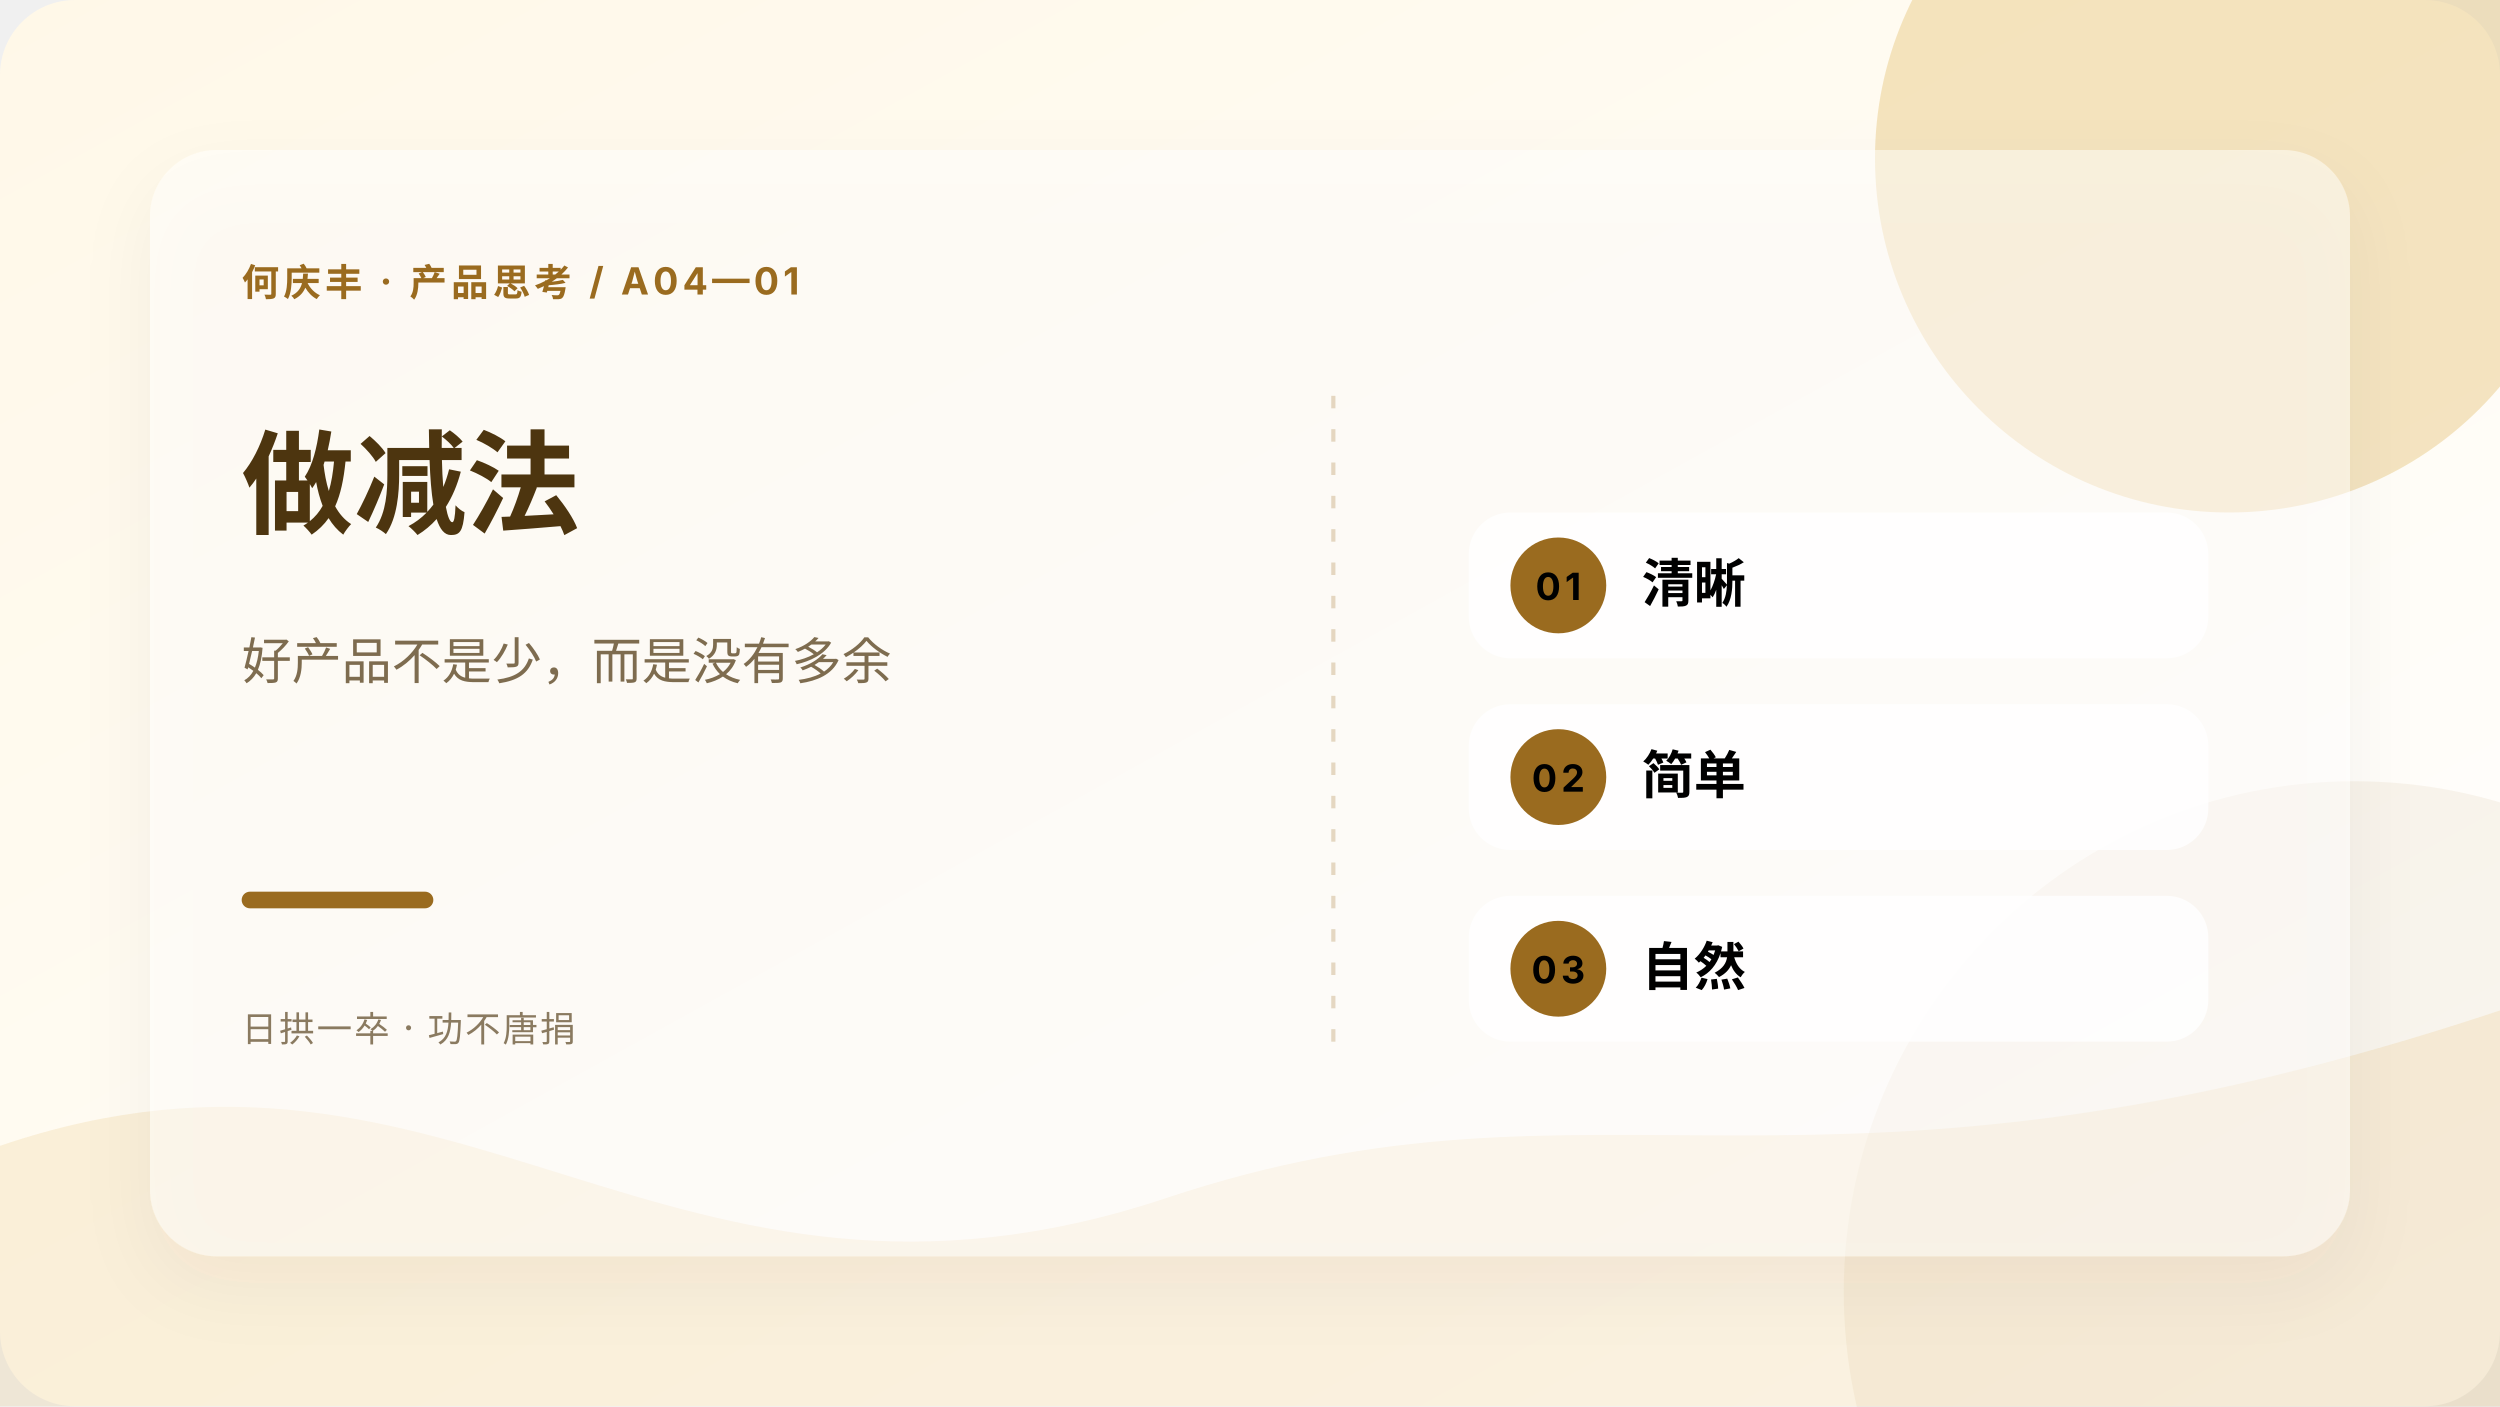
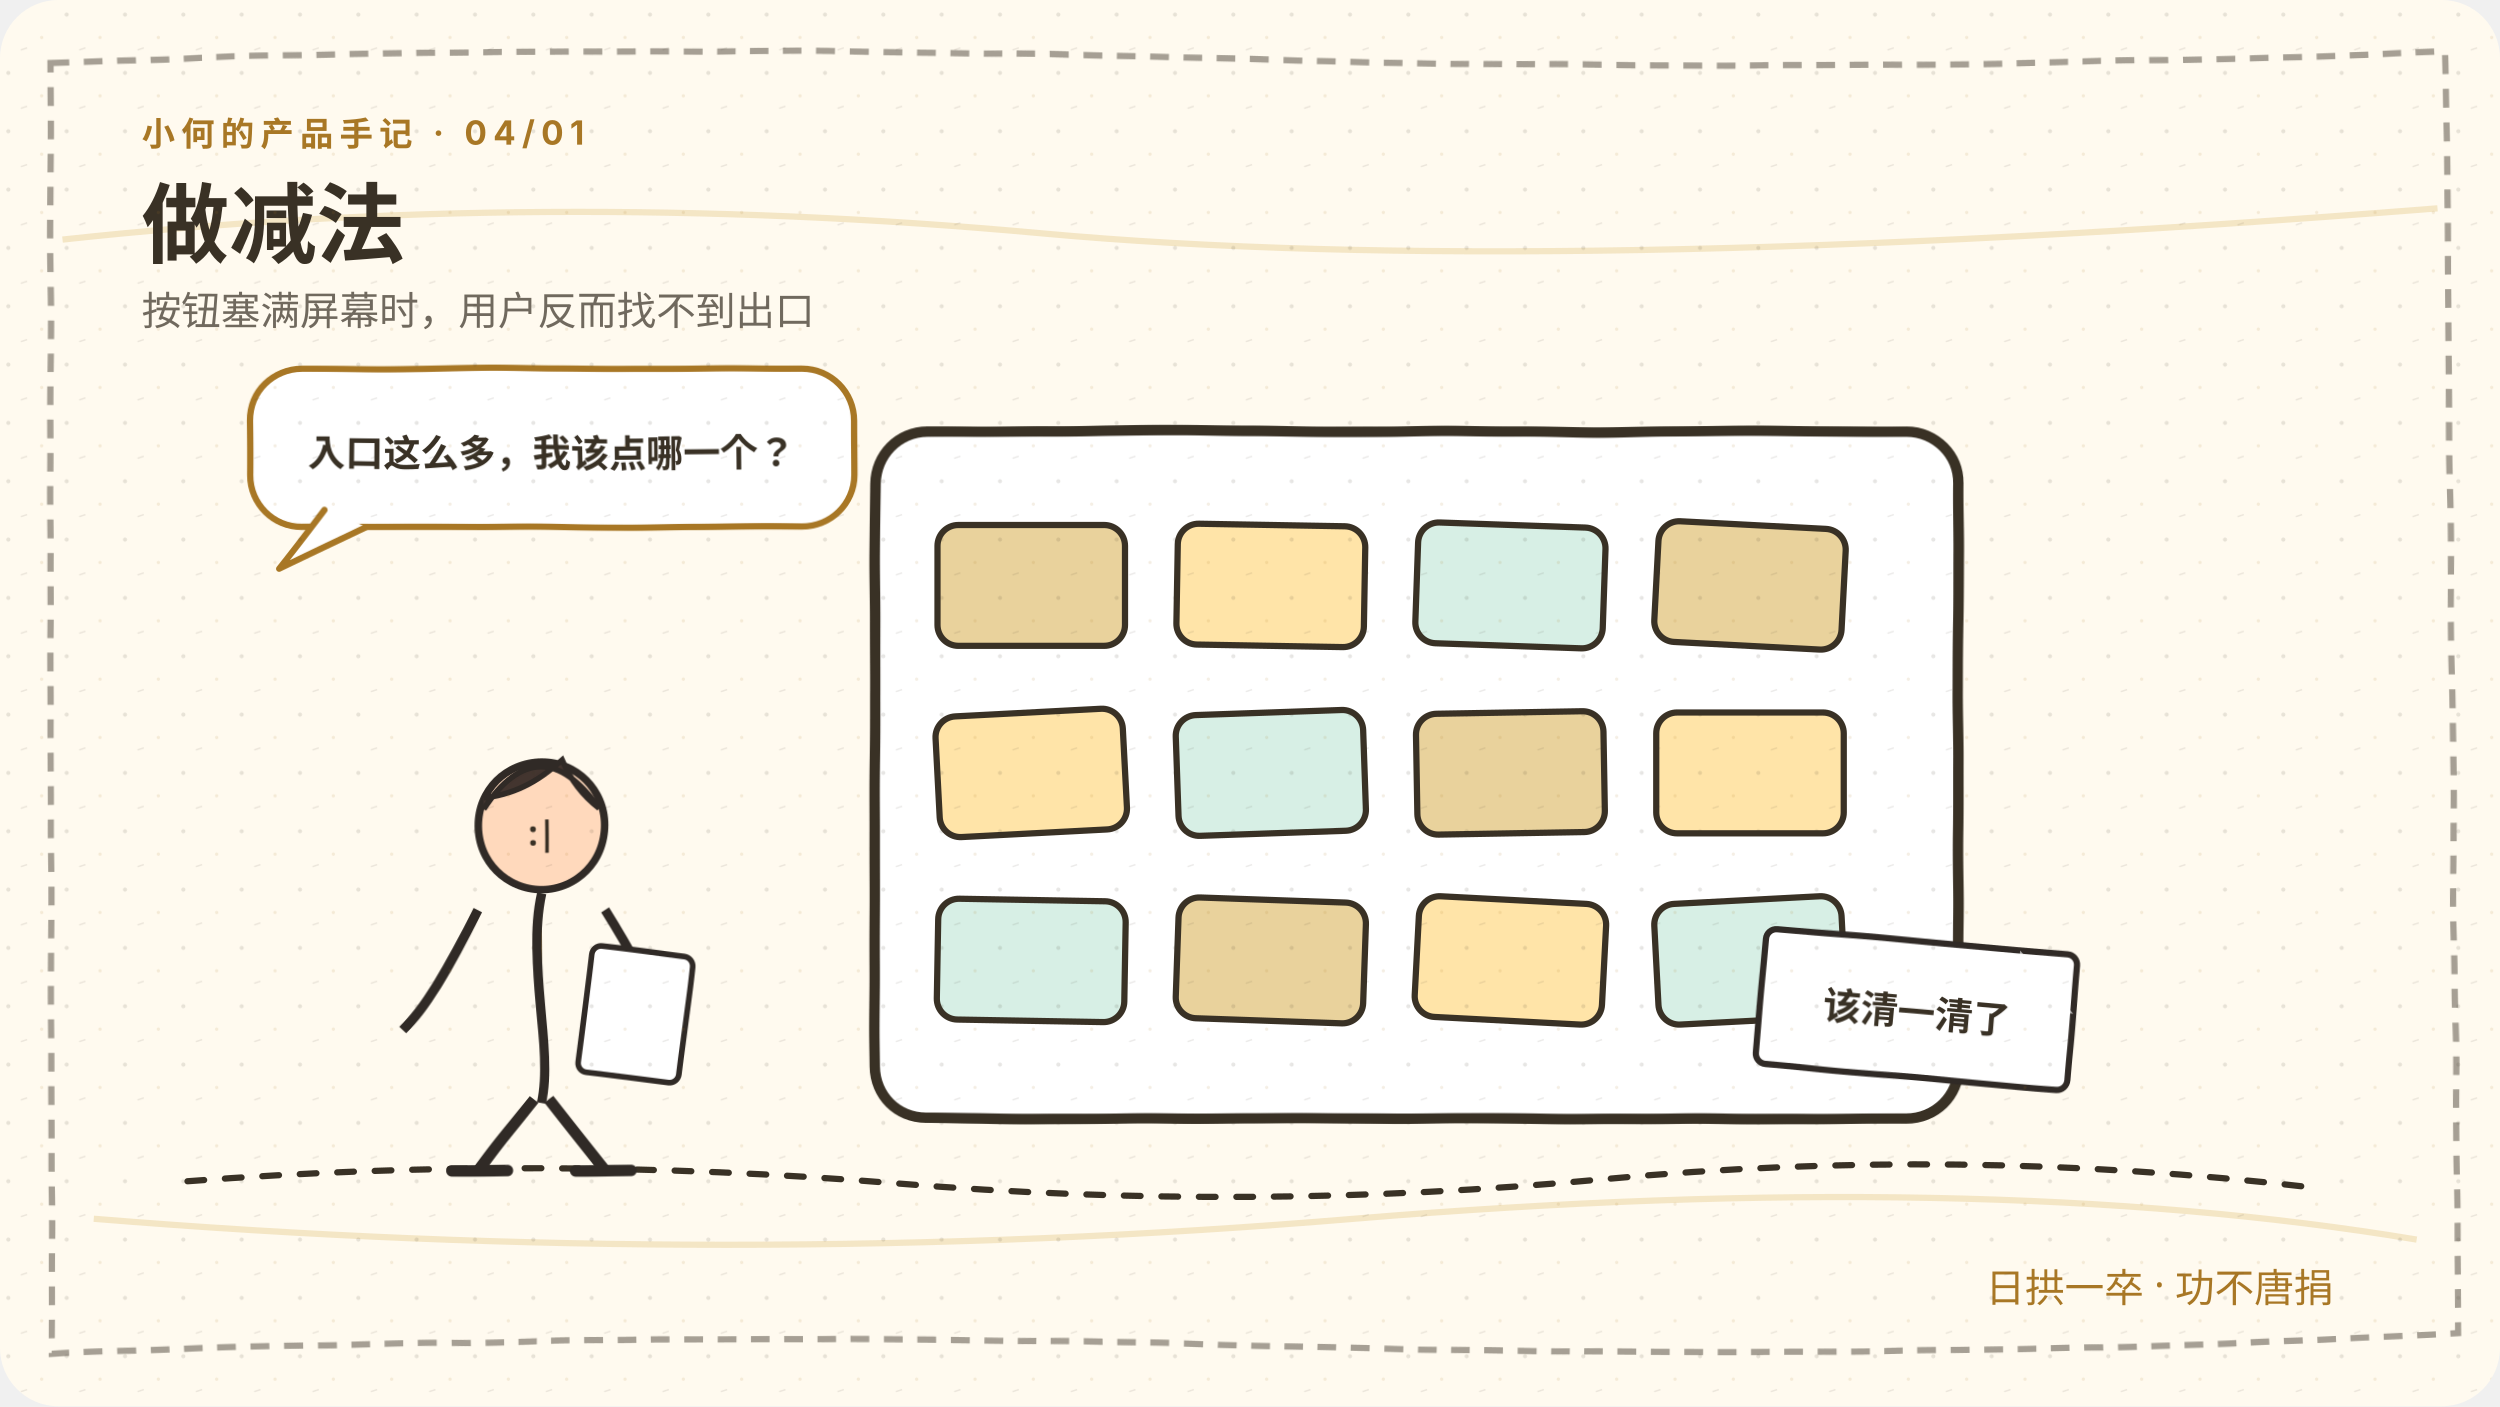
<svg xmlns="http://www.w3.org/2000/svg" width="1200" height="675" viewBox="0 0 1200 675" role="img" aria-labelledby="title desc">
  <defs>
-     <linearGradient id="bg" x1="0" y1="0" x2="1" y2="1">
-       <stop stop-color="#FFF8E8" />
-       <stop offset="1" stop-color="#FFFFFF" />
-     </linearGradient>
-     <filter id="shadow">
-       <feDropShadow dx="0" dy="14" stdDeviation="18" flood-color="#4D350F" flood-opacity=".10" />
+     <filter id="rough">
+       <feTurbulence type="fractalNoise" baseFrequency="0.015" numOctaves="2" seed="1" result="noise" />
+       <feDisplacementMap in="SourceGraphic" in2="noise" scale="1.6" />
    </filter>
+     <pattern id="grain" width="28" height="28" patternUnits="userSpaceOnUse">
+       <circle cx="4" cy="7" r="1" fill="#393125" opacity=".12" />
+       <circle cx="20" cy="18" r=".8" fill="#A87725" opacity=".12" />
+       <path d="M10 24 l3 -1" stroke="#393125" stroke-width=".7" opacity=".1" />
+     </pattern>
  </defs>
  <style>
-     .kicker,.num{font:700 18px -apple-system,BlinkMacSystemFont,"PingFang SC","Microsoft YaHei",sans-serif;letter-spacing:2px}
-     .title{font:800 54px -apple-system,BlinkMacSystemFont,"PingFang SC","Microsoft YaHei",sans-serif}
-     .subtitle{font:400 24px -apple-system,BlinkMacSystemFont,"PingFang SC","Microsoft YaHei",sans-serif}
-     .label{font:700 25px -apple-system,BlinkMacSystemFont,"PingFang SC","Microsoft YaHei",sans-serif}
-     .foot{font:500 17px -apple-system,BlinkMacSystemFont,"PingFang SC","Microsoft YaHei",sans-serif;letter-spacing:1px}
+     .sketch{filter:url(#rough)}
+     .kicker{font:700 16px -apple-system,BlinkMacSystemFont,"PingFang SC","Microsoft YaHei",sans-serif;letter-spacing:3px}
+     .title{font:700 42px "Kaiti SC",STKaiti,"KaiTi","PingFang SC",sans-serif}
+     .subtitle{font:400 19px "Kaiti SC",STKaiti,"KaiTi","PingFang SC",sans-serif}
+     .note{font:500 20px "Kaiti SC",STKaiti,"KaiTi","PingFang SC",sans-serif;fill:#393125}
+     .sticky{font:700 18px "Kaiti SC",STKaiti,"KaiTi","PingFang SC",sans-serif;fill:#393125}
+     .bubble{font:600 18px "Kaiti SC",STKaiti,"KaiTi","PingFang SC",sans-serif;fill:#393125}
+     .tiny{font:600 15px "Kaiti SC",STKaiti,"KaiTi","PingFang SC",sans-serif;fill:#fff}
+     .face{font:700 18px "Kaiti SC",STKaiti,"KaiTi",sans-serif;fill:#393125}
+     .bigq{font:800 82px "Kaiti SC",STKaiti,"KaiTi",sans-serif;fill:#A87725}
  </style>
-   <rect width="1200" height="675" rx="36" fill="url(#bg)" />
-   <circle cx="1070" cy="76" r="170" fill="#E7C77E" fill-opacity=".45" />
-   <circle cx="1130" cy="620" r="245" fill="#9A6B1F" fill-opacity=".07" />
-   <path d="M0 550 C220 475 320 655 560 575 C770 505 870 595 1200 485 V675 H0Z" fill="#E7C77E" fill-opacity=".22" />
-   <g filter="url(#shadow)">
-     <rect x="72" y="72" width="1056" height="531" rx="32" fill="#FFFFFF" fill-opacity=".48" />
+   <rect width="1200" height="675" rx="28" fill="#FFFAEF" />
+   <g opacity=".5">
+     <path d="M30 115 Q260 90 500 112 T1170 100" stroke="#E9D29C" stroke-width="3" fill="none" />
+     <path d="M45 585 Q350 610 650 585 T1160 595" stroke="#E9D29C" stroke-width="3" fill="none" />
  </g>
-   <text x="116" y="142" class="kicker" fill="#9A6B1F">何庆丰 · 产品思考  /  A04—01</text>
-   <text x="116" y="252" class="title" fill="#4D350F">做减法</text>
-   <text x="116" y="326" class="subtitle" fill="#4D350F" opacity=".72">好产品不是少，而是没有多余</text>
-   <rect x="116" y="428" width="92" height="8" rx="4" fill="#9A6B1F" />
-   <text x="116" y="500" class="foot" fill="#4D350F" opacity=".65">日拱一卒 · 功不唐捐</text>
-   <g>
-     <g>
-       <rect x="705" y="246" width="355" height="70" rx="20" fill="#FFFFFF" fill-opacity=".82" />
-       <circle cx="748" cy="281" r="23" fill="#9A6B1F" />
-       <text x="748" y="288" text-anchor="middle" class="num">01</text>
-       <text x="788" y="289" class="label">清晰</text>
+   <path d="M24 30 Q310 20 590 28 T1174 25 L1180 640 Q910 654 610 646 T25 650Z" fill="none" stroke="#393125" stroke-width="3" stroke-dasharray="9 7" opacity=".45" class="sketch" />
+   <text x="68" y="70" class="kicker" fill="#A87725">小何的产品手记  ·  04/01</text>
+   <text x="68" y="123" class="title" fill="#393125">做减法</text>
+   <text x="68" y="156" class="subtitle" fill="#393125" opacity=".72">按钮塞满屏幕时，用户反而找不到出口</text>
+   <g transform="translate(0 32)">
+     <path d="M90 535 Q260 522 430 536 T770 534 T1110 538" stroke="#393125" stroke-width="3" fill="none" stroke-linecap="round" stroke-linejoin="round" stroke-dasharray="8 10" />
+     <g class="sketch" transform="translate(260 530) scale(.9) translate(-260 -530)">
+       <circle cx="260" cy="346" r="34" fill="#FFD9BC" stroke="#302A26" stroke-width="4" />
+       <path d="M229 337 q30 -45 62 0 q-13 -10 -20 -26 q-20 18 -42 20" fill="#43352F" stroke="#302A26" stroke-width="3" />
+       <text x="260" y="356" text-anchor="middle" class="face">:|</text>
+       <path d="M260 382 C252 420 266 464 260 494" stroke="#302A26" stroke-width="5" fill="#A87725" />
+       <path d="M226 391 Q202 438 186 455" stroke="#302A26" stroke-width="5" fill="none" />
+       <path d="M294 391 Q315 424 324 450" stroke="#302A26" stroke-width="5" fill="none" />
+       <path d="M256 492 L226 530" stroke="#302A26" stroke-width="6" />
+       <path d="M264 492 L294 530" stroke="#302A26" stroke-width="6" />
+       <path d="M212 530 h30 M278 530 h30" stroke="#302A26" stroke-width="6" stroke-linecap="round" />
+       <rect x="283" y="412" width="54" height="68" rx="5" fill="#fff" stroke="#302A26" stroke-width="3" transform="rotate(7 305 446)" />
    </g>
-     <g>
-       <rect x="705" y="338" width="355" height="70" rx="20" fill="#FFFFFF" fill-opacity=".82" />
-       <circle cx="748" cy="373" r="23" fill="#9A6B1F" />
-       <text x="748" y="380" text-anchor="middle" class="num">02</text>
-       <text x="788" y="381" class="label">简单</text>
+     <rect x="420" y="175" width="520" height="330" rx="25" fill="#fff" stroke="#393125" stroke-width="5" class="sketch" />
+     <rect x="450" y="220" width="90" height="58" rx="10" fill="#E9D29C" stroke="#393125" stroke-width="3" transform="rotate(0 495 249)" />
+     <rect x="565" y="220" width="90" height="58" rx="10" fill="#FFE4A8" stroke="#393125" stroke-width="3" transform="rotate(1 610 249)" />
+     <rect x="680" y="220" width="90" height="58" rx="10" fill="#D7EFE5" stroke="#393125" stroke-width="3" transform="rotate(2 725 249)" />
+     <rect x="795" y="220" width="90" height="58" rx="10" fill="#E9D29C" stroke="#393125" stroke-width="3" transform="rotate(3 840 249)" />
+     <rect x="450" y="310" width="90" height="58" rx="10" fill="#FFE4A8" stroke="#393125" stroke-width="3" transform="rotate(-3 495 339)" />
+     <rect x="565" y="310" width="90" height="58" rx="10" fill="#D7EFE5" stroke="#393125" stroke-width="3" transform="rotate(-2 610 339)" />
+     <rect x="680" y="310" width="90" height="58" rx="10" fill="#E9D29C" stroke="#393125" stroke-width="3" transform="rotate(-1 725 339)" />
+     <rect x="795" y="310" width="90" height="58" rx="10" fill="#FFE4A8" stroke="#393125" stroke-width="3" transform="rotate(0 840 339)" />
+     <rect x="450" y="400" width="90" height="58" rx="10" fill="#D7EFE5" stroke="#393125" stroke-width="3" transform="rotate(1 495 429)" />
+     <rect x="565" y="400" width="90" height="58" rx="10" fill="#E9D29C" stroke="#393125" stroke-width="3" transform="rotate(2 610 429)" />
+     <rect x="680" y="400" width="90" height="58" rx="10" fill="#FFE4A8" stroke="#393125" stroke-width="3" transform="rotate(3 725 429)" />
+     <rect x="795" y="400" width="90" height="58" rx="10" fill="#D7EFE5" stroke="#393125" stroke-width="3" transform="rotate(-3 840 429)" />
+     <g class="sketch">
+       <rect x="120" y="145" width="290" height="76" rx="25" fill="#fff" stroke="#A87725" stroke-width="3" />
+       <path d="M156 213 l-22 28 l42 -20" stroke="#A87725" stroke-width="3" fill="#fff" stroke-linecap="round" stroke-linejoin="round" />
+       <text x="265.0" y="192" class="bubble" text-anchor="middle">入口这么多，我该点哪一个？</text>
    </g>
-     <g>
-       <rect x="705" y="430" width="355" height="70" rx="20" fill="#FFFFFF" fill-opacity=".82" />
-       <circle cx="748" cy="465" r="23" fill="#9A6B1F" />
-       <text x="748" y="472" text-anchor="middle" class="num">03</text>
-       <text x="788" y="473" class="label">自然</text>
+     <g transform="rotate(5 920.0 452.5)" class="sketch">
+       <rect x="845" y="420" width="150" height="65" rx="5" fill="#fff" stroke="#302A26" stroke-width="3" />
+       <path d="M967 420 l28 28 h-28z" fill="#fff" opacity=".6" />
+       <text x="920.0" y="460.5" class="sticky" text-anchor="middle">该清一清了</text>
    </g>
  </g>
-   <path d="M640 190 V500" stroke="#9A6B1F" stroke-width="2" stroke-dasharray="6 10" opacity=".25" />
+   <text x="1120" y="625" text-anchor="end" class="subtitle" fill="#A87725">日拱一卒 · 功不唐捐</text>
+   <rect width="1200" height="675" rx="28" fill="url(#grain)" pointer-events="none" />
</svg>
